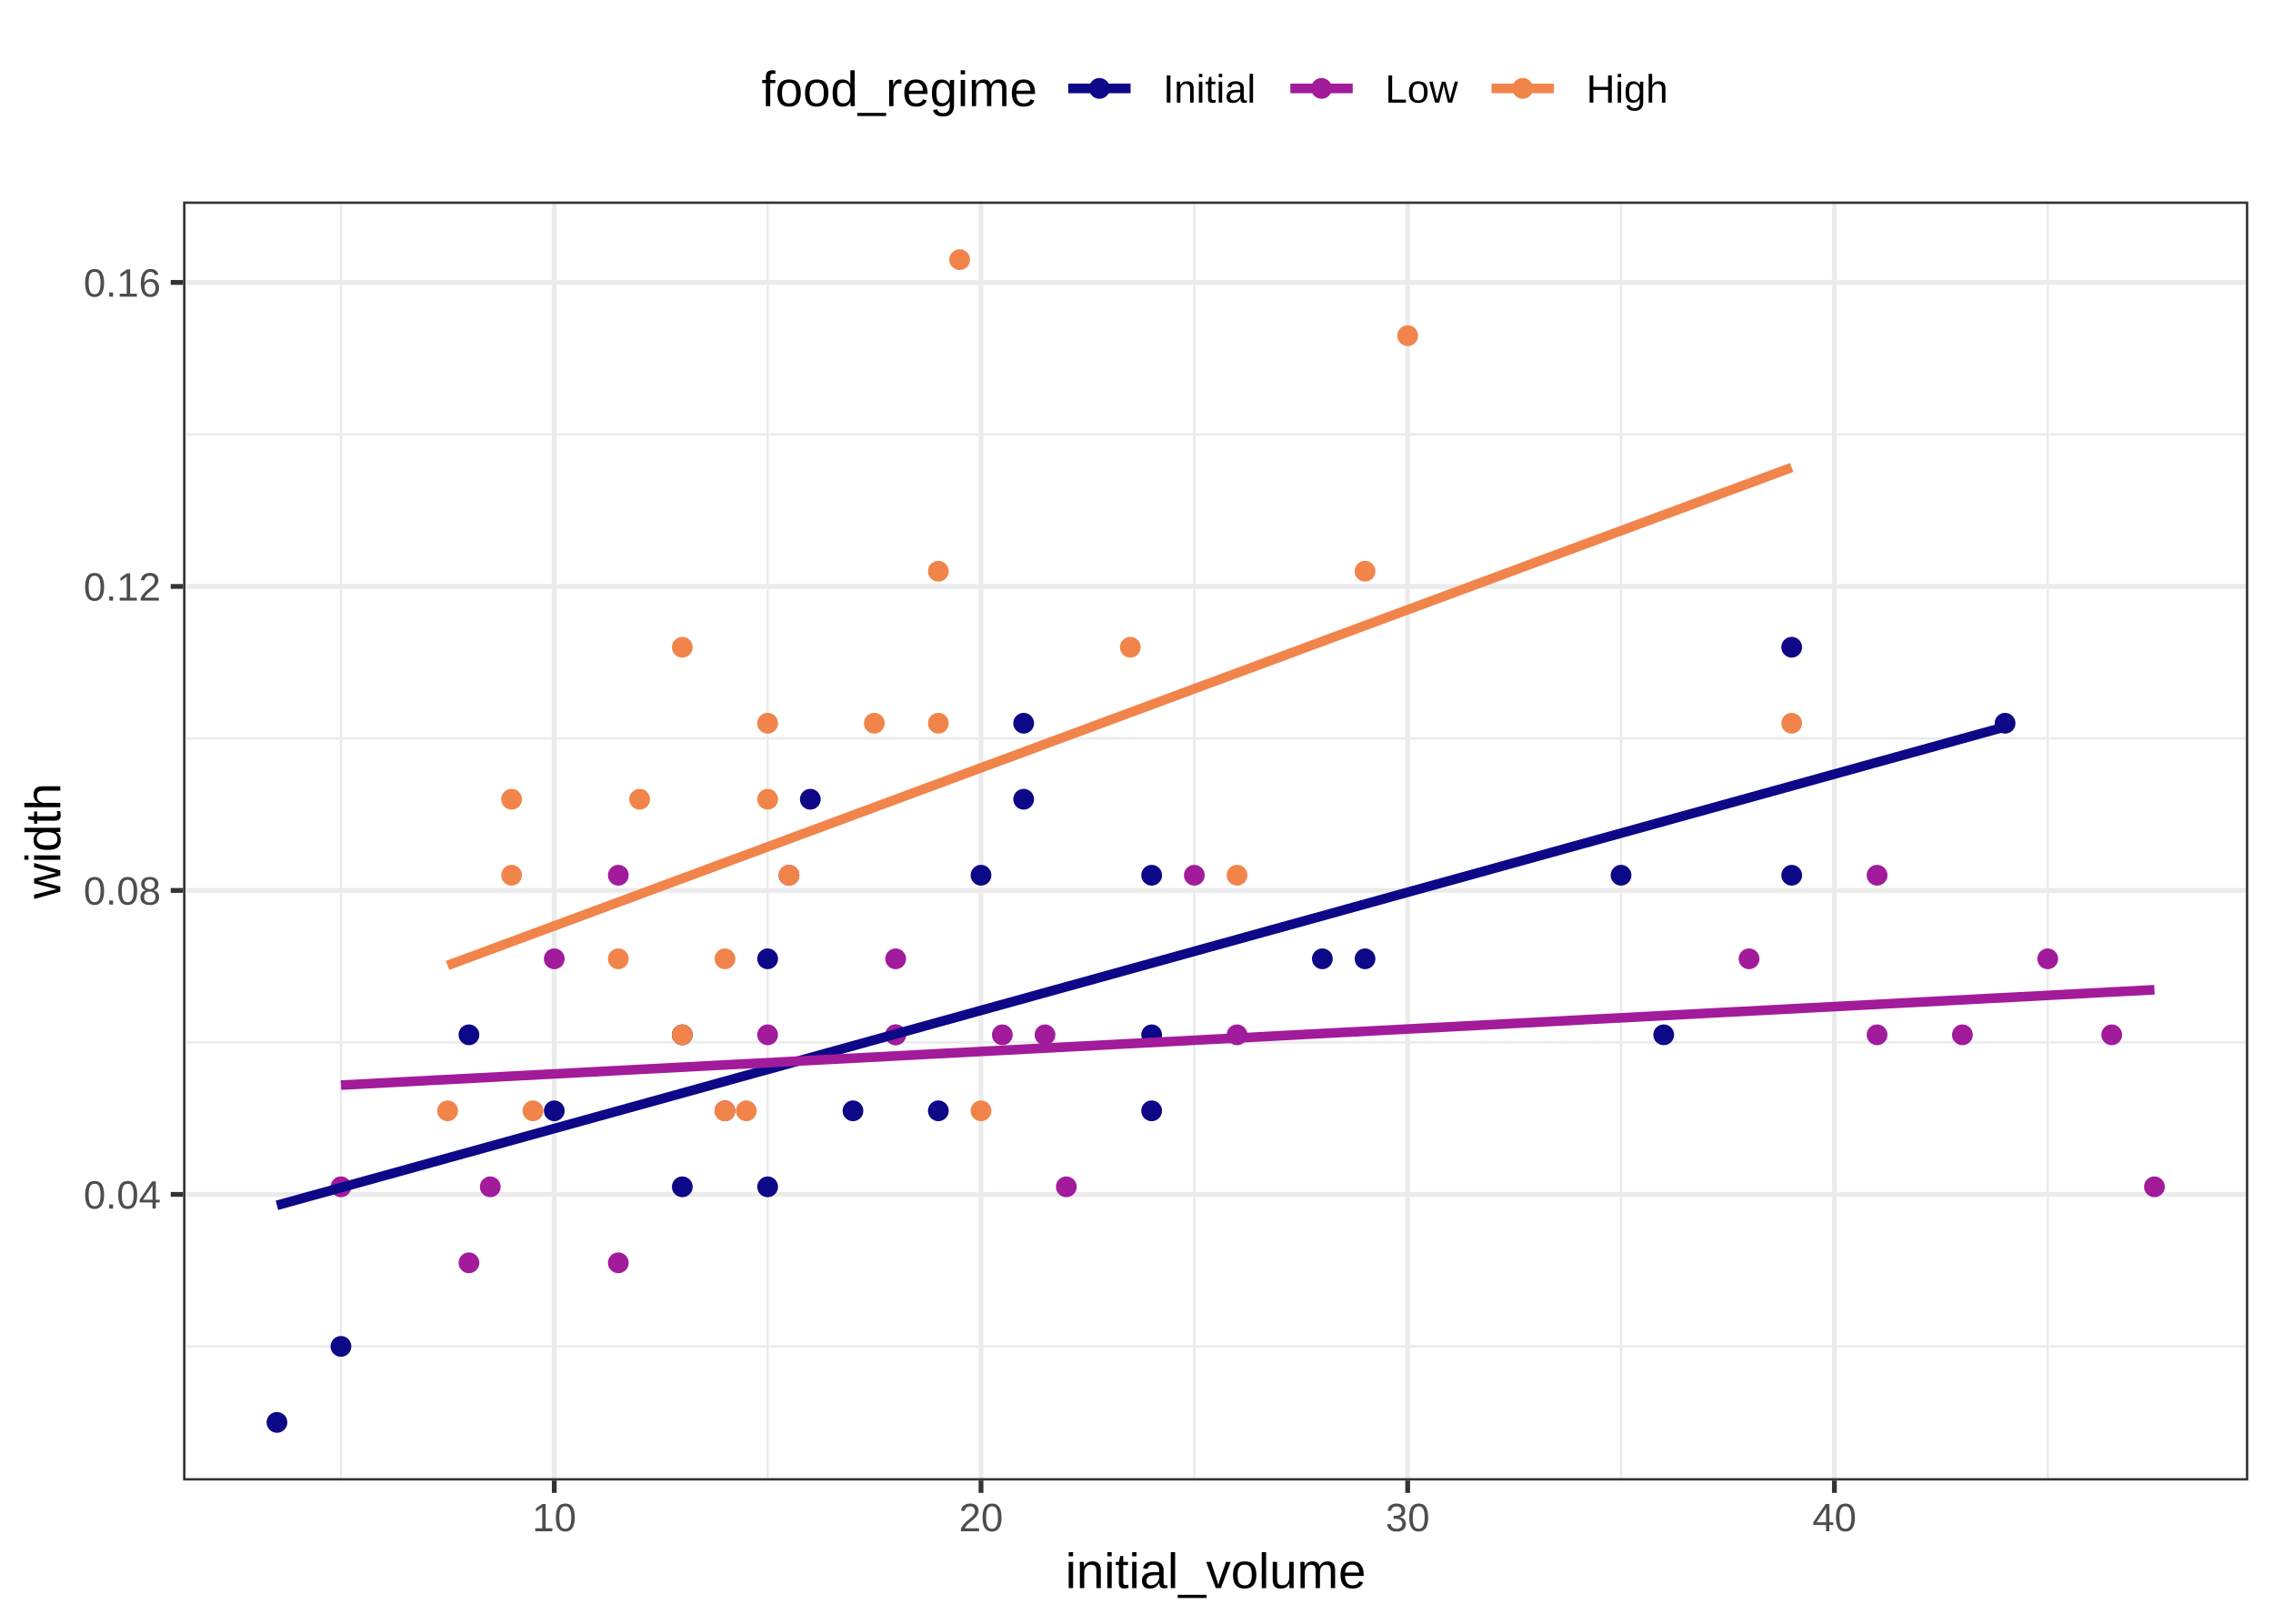
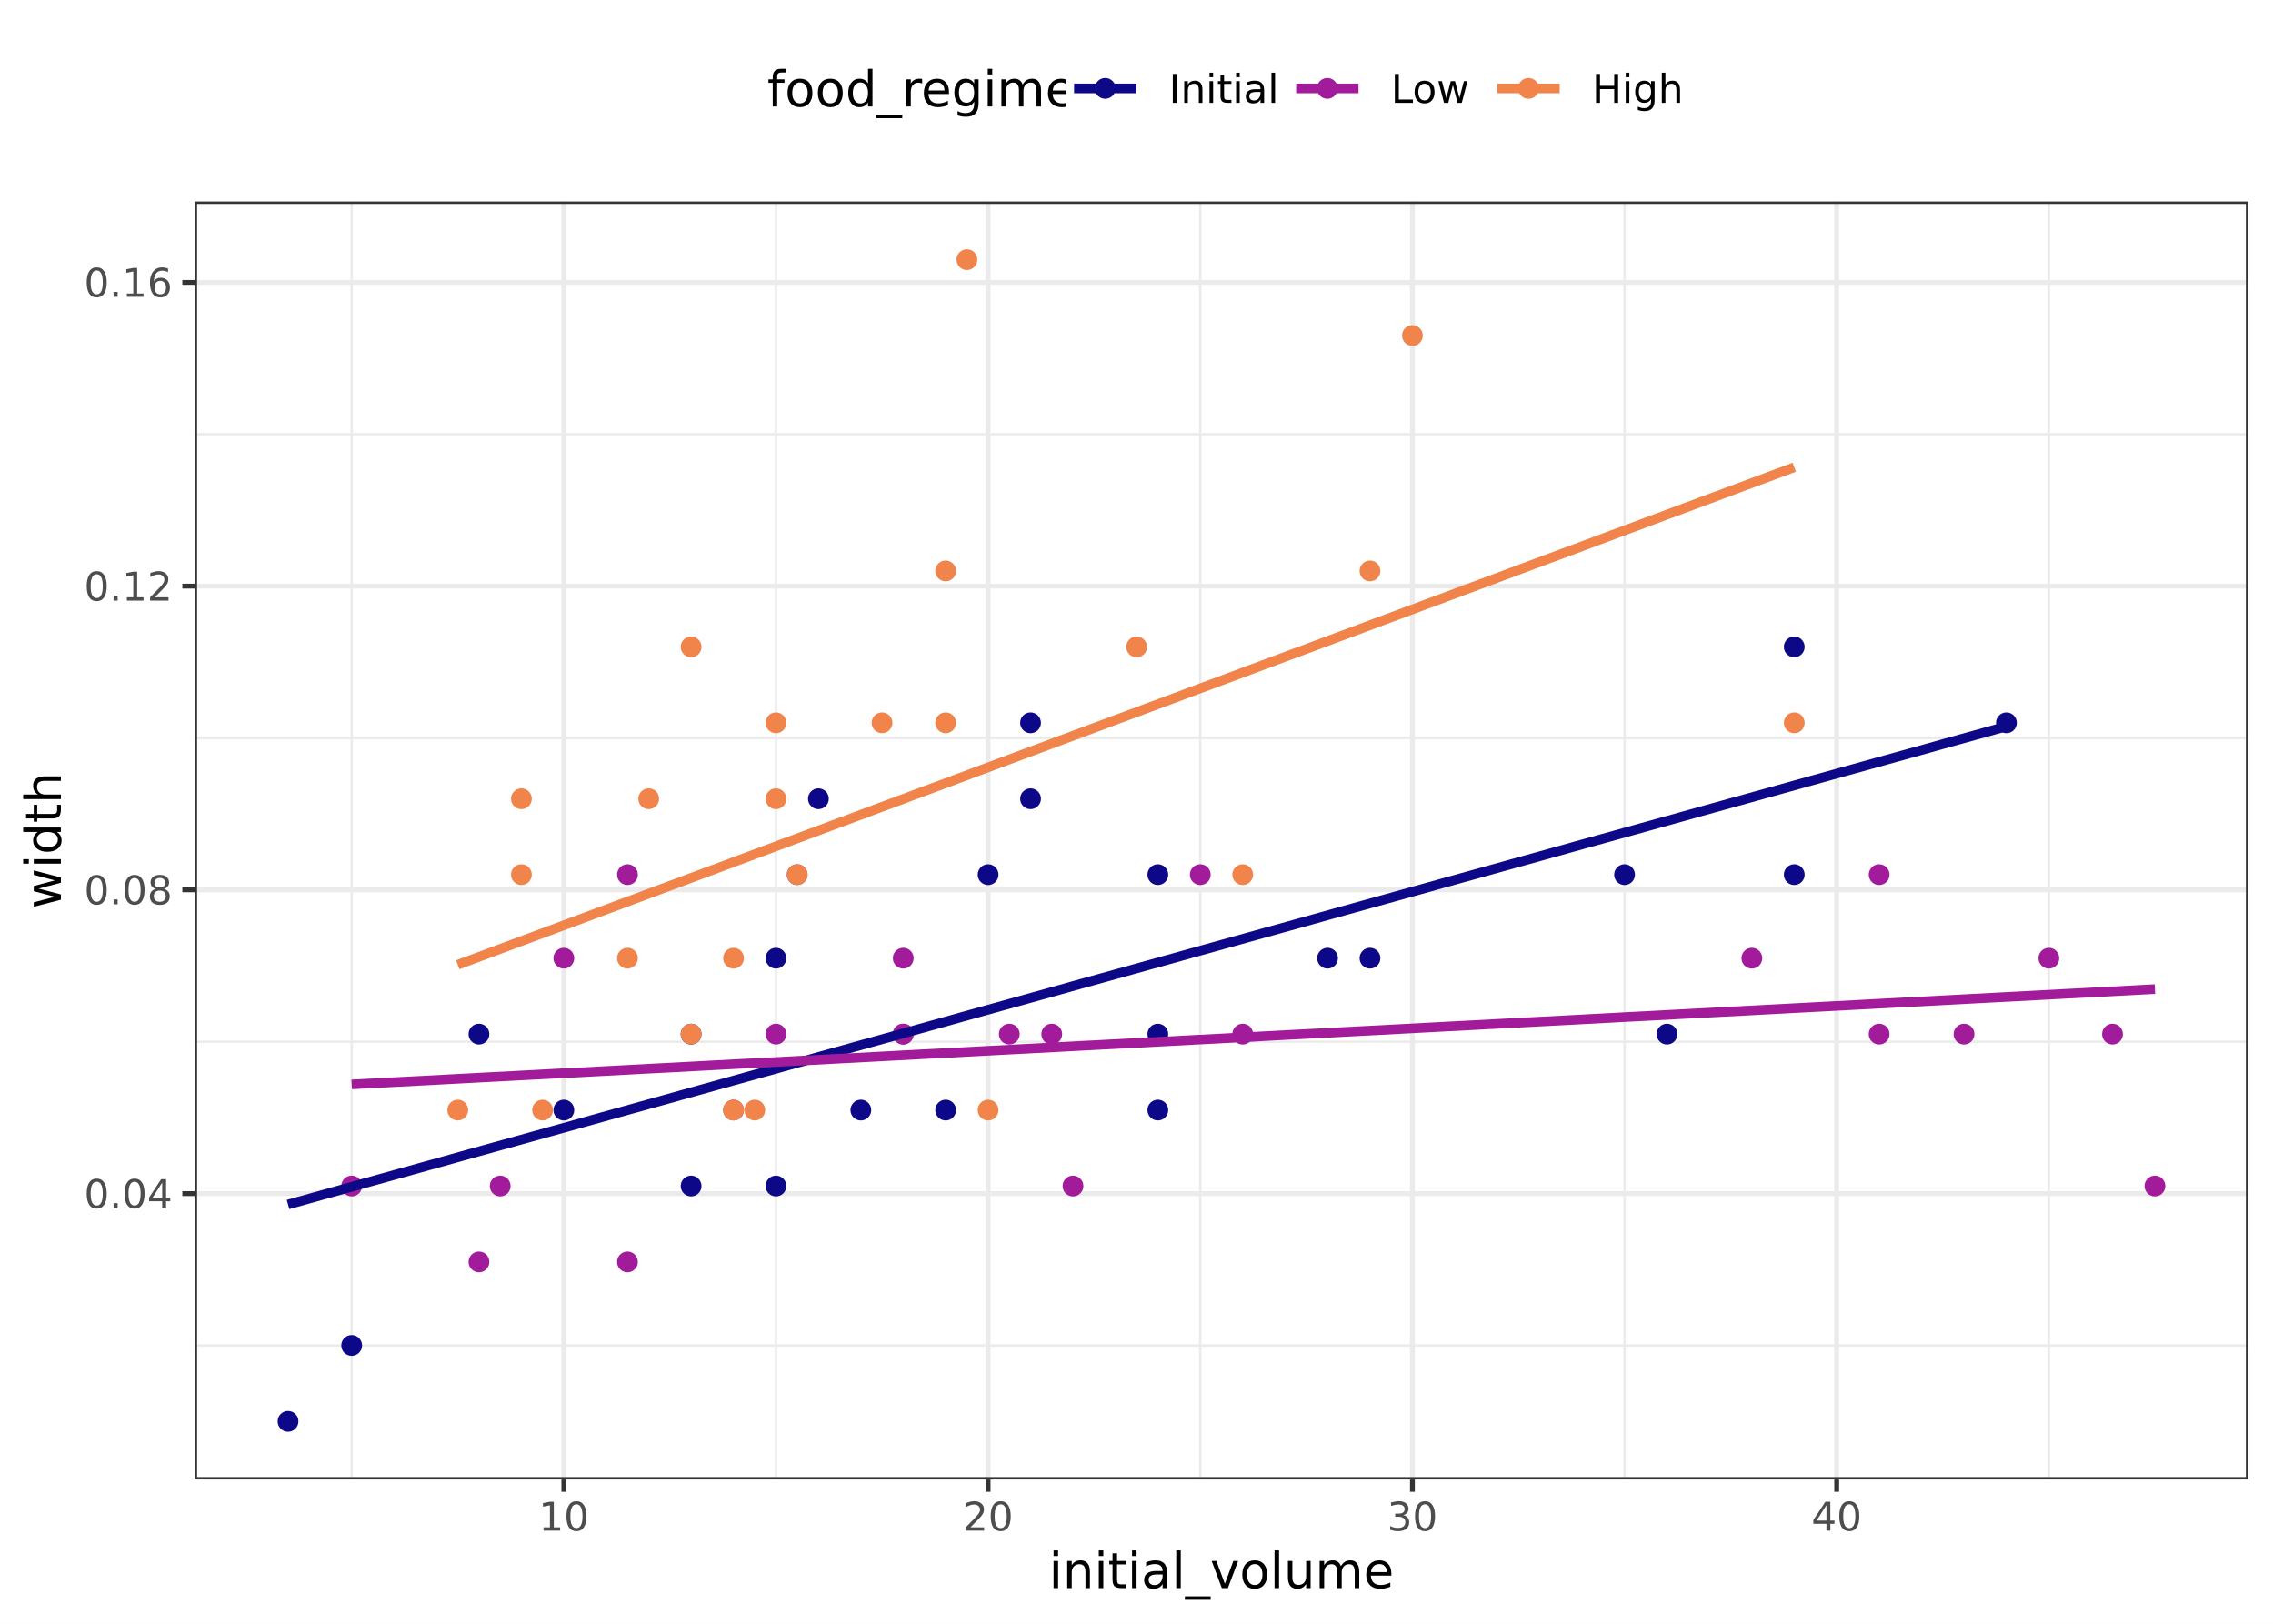
<svg xmlns="http://www.w3.org/2000/svg" class="svglite" width="504.00pt" height="360.00pt" viewBox="0 0 504.00 360.00">
  <defs>
    <style type="text/css">
    .svglite line, .svglite polyline, .svglite polygon, .svglite path, .svglite rect, .svglite circle {
      fill: none;
      stroke: #000000;
      stroke-linecap: round;
      stroke-linejoin: round;
      stroke-miterlimit: 10.00;
    }
  </style>
  </defs>
  <rect width="100%" height="100%" style="stroke: none; fill: none;" />
  <defs>
    <clipPath id="cpMC4wMHw1MDQuMDB8MC4wMHwzNjAuMDA=">
      <rect x="0.00" y="0.00" width="504.00" height="360.00" />
    </clipPath>
  </defs>
  <g clip-path="url(#cpMC4wMHw1MDQuMDB8MC4wMHwzNjAuMDA=)">
    <rect x="0.00" y="0.00" width="504.00" height="360.00" style="stroke-width: 1.07; stroke: #FFFFFF; fill: #FFFFFF;" />
  </g>
  <defs>
-     <clipPath id="cpNDAuNTl8NDk4LjUyfDQ0LjY4fDMyOC4yNQ==">
-       <rect x="40.59" y="44.68" width="457.93" height="283.57" />
+     <clipPath id="cpNDMuMTd8NDk4LjUyfDQ0LjY4fDMyOC4wMQ==">
+       <rect x="43.17" y="44.68" width="455.35" height="283.34" />
    </clipPath>
  </defs>
-   <g clip-path="url(#cpNDAuNTl8NDk4LjUyfDQ0LjY4fDMyOC4yNQ==)">
-     <rect x="40.59" y="44.68" width="457.93" height="283.57" style="stroke-width: 1.07; stroke: none; fill: #FFFFFF;" />
-     <polyline points="40.59,298.51 498.52,298.51 " style="stroke-width: 0.53; stroke: #EBEBEB; stroke-linecap: butt;" />
-     <polyline points="40.59,231.11 498.52,231.11 " style="stroke-width: 0.53; stroke: #EBEBEB; stroke-linecap: butt;" />
-     <polyline points="40.59,163.72 498.52,163.72 " style="stroke-width: 0.53; stroke: #EBEBEB; stroke-linecap: butt;" />
-     <polyline points="40.59,96.32 498.52,96.32 " style="stroke-width: 0.53; stroke: #EBEBEB; stroke-linecap: butt;" />
-     <polyline points="75.60,328.25 75.60,44.68 " style="stroke-width: 0.53; stroke: #EBEBEB; stroke-linecap: butt;" />
-     <polyline points="170.21,328.25 170.21,44.68 " style="stroke-width: 0.53; stroke: #EBEBEB; stroke-linecap: butt;" />
-     <polyline points="264.82,328.25 264.82,44.68 " style="stroke-width: 0.53; stroke: #EBEBEB; stroke-linecap: butt;" />
-     <polyline points="359.44,328.25 359.44,44.68 " style="stroke-width: 0.53; stroke: #EBEBEB; stroke-linecap: butt;" />
-     <polyline points="454.05,328.25 454.05,44.68 " style="stroke-width: 0.53; stroke: #EBEBEB; stroke-linecap: butt;" />
-     <polyline points="40.59,264.81 498.52,264.81 " style="stroke-width: 1.07; stroke: #EBEBEB; stroke-linecap: butt;" />
-     <polyline points="40.59,197.42 498.52,197.42 " style="stroke-width: 1.07; stroke: #EBEBEB; stroke-linecap: butt;" />
-     <polyline points="40.59,130.02 498.52,130.02 " style="stroke-width: 1.07; stroke: #EBEBEB; stroke-linecap: butt;" />
-     <polyline points="40.59,62.62 498.52,62.62 " style="stroke-width: 1.07; stroke: #EBEBEB; stroke-linecap: butt;" />
-     <polyline points="122.90,328.25 122.90,44.68 " style="stroke-width: 1.07; stroke: #EBEBEB; stroke-linecap: butt;" />
-     <polyline points="217.52,328.25 217.52,44.68 " style="stroke-width: 1.07; stroke: #EBEBEB; stroke-linecap: butt;" />
-     <polyline points="312.13,328.25 312.13,44.68 " style="stroke-width: 1.07; stroke: #EBEBEB; stroke-linecap: butt;" />
-     <polyline points="406.75,328.25 406.75,44.68 " style="stroke-width: 1.07; stroke: #EBEBEB; stroke-linecap: butt;" />
-     <circle cx="61.41" cy="315.36" r="1.95" style="stroke-width: 0.71; stroke: #0D0887; fill: #0D0887;" />
-     <circle cx="75.60" cy="298.51" r="1.95" style="stroke-width: 0.71; stroke: #0D0887; fill: #0D0887;" />
-     <circle cx="103.98" cy="229.43" r="1.95" style="stroke-width: 0.71; stroke: #0D0887; fill: #0D0887;" />
-     <circle cx="122.90" cy="246.28" r="1.95" style="stroke-width: 0.71; stroke: #0D0887; fill: #0D0887;" />
-     <circle cx="151.29" cy="263.13" r="1.95" style="stroke-width: 0.71; stroke: #0D0887; fill: #0D0887;" />
-     <circle cx="151.29" cy="229.43" r="1.95" style="stroke-width: 0.71; stroke: #0D0887; fill: #0D0887;" />
-     <circle cx="170.21" cy="263.13" r="1.95" style="stroke-width: 0.71; stroke: #0D0887; fill: #0D0887;" />
-     <circle cx="170.21" cy="212.58" r="1.95" style="stroke-width: 0.71; stroke: #0D0887; fill: #0D0887;" />
-     <circle cx="179.67" cy="177.20" r="1.95" style="stroke-width: 0.71; stroke: #0D0887; fill: #0D0887;" />
-     <circle cx="189.13" cy="246.28" r="1.95" style="stroke-width: 0.71; stroke: #0D0887; fill: #0D0887;" />
-     <circle cx="208.06" cy="246.28" r="1.95" style="stroke-width: 0.71; stroke: #0D0887; fill: #0D0887;" />
-     <circle cx="217.52" cy="194.05" r="1.95" style="stroke-width: 0.71; stroke: #0D0887; fill: #0D0887;" />
-     <circle cx="226.98" cy="160.35" r="1.95" style="stroke-width: 0.71; stroke: #0D0887; fill: #0D0887;" />
-     <circle cx="226.98" cy="177.20" r="1.95" style="stroke-width: 0.71; stroke: #0D0887; fill: #0D0887;" />
-     <circle cx="255.36" cy="246.28" r="1.95" style="stroke-width: 0.71; stroke: #0D0887; fill: #0D0887;" />
-     <circle cx="255.36" cy="229.43" r="1.95" style="stroke-width: 0.71; stroke: #0D0887; fill: #0D0887;" />
-     <circle cx="255.36" cy="194.05" r="1.95" style="stroke-width: 0.71; stroke: #0D0887; fill: #0D0887;" />
-     <circle cx="293.21" cy="212.58" r="1.95" style="stroke-width: 0.71; stroke: #0D0887; fill: #0D0887;" />
-     <circle cx="302.67" cy="212.58" r="1.95" style="stroke-width: 0.71; stroke: #0D0887; fill: #0D0887;" />
-     <circle cx="359.44" cy="194.05" r="1.95" style="stroke-width: 0.71; stroke: #0D0887; fill: #0D0887;" />
-     <circle cx="368.90" cy="229.43" r="1.95" style="stroke-width: 0.71; stroke: #0D0887; fill: #0D0887;" />
-     <circle cx="397.28" cy="194.05" r="1.95" style="stroke-width: 0.71; stroke: #0D0887; fill: #0D0887;" />
-     <circle cx="397.28" cy="143.50" r="1.95" style="stroke-width: 0.71; stroke: #0D0887; fill: #0D0887;" />
-     <circle cx="444.59" cy="160.35" r="1.95" style="stroke-width: 0.71; stroke: #0D0887; fill: #0D0887;" />
-     <circle cx="75.60" cy="263.13" r="1.95" style="stroke-width: 0.71; stroke: #A11B9B; fill: #A11B9B;" />
-     <circle cx="103.98" cy="279.98" r="1.95" style="stroke-width: 0.71; stroke: #A11B9B; fill: #A11B9B;" />
-     <circle cx="108.71" cy="263.13" r="1.95" style="stroke-width: 0.71; stroke: #A11B9B; fill: #A11B9B;" />
-     <circle cx="137.10" cy="194.05" r="1.95" style="stroke-width: 0.71; stroke: #A11B9B; fill: #A11B9B;" />
-     <circle cx="122.90" cy="212.58" r="1.95" style="stroke-width: 0.71; stroke: #A11B9B; fill: #A11B9B;" />
-     <circle cx="160.75" cy="246.28" r="1.95" style="stroke-width: 0.71; stroke: #A11B9B; fill: #A11B9B;" />
-     <circle cx="170.21" cy="229.43" r="1.95" style="stroke-width: 0.71; stroke: #A11B9B; fill: #A11B9B;" />
-     <circle cx="174.94" cy="194.05" r="1.95" style="stroke-width: 0.71; stroke: #A11B9B; fill: #A11B9B;" />
-     <circle cx="198.60" cy="229.43" r="1.95" style="stroke-width: 0.71; stroke: #A11B9B; fill: #A11B9B;" />
-     <circle cx="198.60" cy="229.43" r="1.95" style="stroke-width: 0.71; stroke: #A11B9B; fill: #A11B9B;" />
-     <circle cx="198.60" cy="212.58" r="1.95" style="stroke-width: 0.71; stroke: #A11B9B; fill: #A11B9B;" />
-     <circle cx="236.44" cy="263.13" r="1.95" style="stroke-width: 0.71; stroke: #A11B9B; fill: #A11B9B;" />
-     <circle cx="231.71" cy="229.43" r="1.95" style="stroke-width: 0.71; stroke: #A11B9B; fill: #A11B9B;" />
-     <circle cx="222.25" cy="229.43" r="1.95" style="stroke-width: 0.71; stroke: #A11B9B; fill: #A11B9B;" />
-     <circle cx="264.82" cy="194.05" r="1.95" style="stroke-width: 0.71; stroke: #A11B9B; fill: #A11B9B;" />
-     <circle cx="274.29" cy="229.43" r="1.95" style="stroke-width: 0.71; stroke: #A11B9B; fill: #A11B9B;" />
-     <circle cx="387.82" cy="212.58" r="1.95" style="stroke-width: 0.71; stroke: #A11B9B; fill: #A11B9B;" />
-     <circle cx="416.21" cy="194.05" r="1.95" style="stroke-width: 0.71; stroke: #A11B9B; fill: #A11B9B;" />
-     <circle cx="416.21" cy="229.43" r="1.95" style="stroke-width: 0.71; stroke: #A11B9B; fill: #A11B9B;" />
-     <circle cx="435.13" cy="229.43" r="1.95" style="stroke-width: 0.71; stroke: #A11B9B; fill: #A11B9B;" />
-     <circle cx="454.05" cy="212.58" r="1.95" style="stroke-width: 0.71; stroke: #A11B9B; fill: #A11B9B;" />
-     <circle cx="99.25" cy="246.28" r="1.95" style="stroke-width: 0.71; stroke: #F1844B; fill: #F1844B;" />
-     <circle cx="118.17" cy="246.28" r="1.95" style="stroke-width: 0.71; stroke: #F1844B; fill: #F1844B;" />
-     <circle cx="113.44" cy="194.05" r="1.95" style="stroke-width: 0.71; stroke: #F1844B; fill: #F1844B;" />
-     <circle cx="113.44" cy="177.20" r="1.95" style="stroke-width: 0.71; stroke: #F1844B; fill: #F1844B;" />
-     <circle cx="141.83" cy="177.20" r="1.95" style="stroke-width: 0.71; stroke: #F1844B; fill: #F1844B;" />
-     <circle cx="151.29" cy="229.43" r="1.95" style="stroke-width: 0.71; stroke: #F1844B; fill: #F1844B;" />
-     <circle cx="165.48" cy="246.28" r="1.95" style="stroke-width: 0.71; stroke: #F1844B; fill: #F1844B;" />
-     <circle cx="170.21" cy="160.35" r="1.95" style="stroke-width: 0.71; stroke: #F1844B; fill: #F1844B;" />
-     <circle cx="151.29" cy="143.50" r="1.95" style="stroke-width: 0.71; stroke: #F1844B; fill: #F1844B;" />
-     <circle cx="137.10" cy="212.58" r="1.95" style="stroke-width: 0.71; stroke: #F1844B; fill: #F1844B;" />
-     <circle cx="160.75" cy="212.58" r="1.95" style="stroke-width: 0.71; stroke: #F1844B; fill: #F1844B;" />
-     <circle cx="160.75" cy="246.28" r="1.95" style="stroke-width: 0.71; stroke: #F1844B; fill: #F1844B;" />
-     <circle cx="174.94" cy="194.05" r="1.95" style="stroke-width: 0.71; stroke: #F1844B; fill: #F1844B;" />
-     <circle cx="170.21" cy="177.20" r="1.95" style="stroke-width: 0.71; stroke: #F1844B; fill: #F1844B;" />
-     <circle cx="193.86" cy="160.35" r="1.95" style="stroke-width: 0.71; stroke: #F1844B; fill: #F1844B;" />
-     <circle cx="208.06" cy="126.65" r="1.95" style="stroke-width: 0.71; stroke: #F1844B; fill: #F1844B;" />
-     <circle cx="208.06" cy="160.35" r="1.95" style="stroke-width: 0.71; stroke: #F1844B; fill: #F1844B;" />
-     <circle cx="212.79" cy="57.57" r="1.95" style="stroke-width: 0.71; stroke: #F1844B; fill: #F1844B;" />
-     <circle cx="217.52" cy="246.28" r="1.95" style="stroke-width: 0.71; stroke: #F1844B; fill: #F1844B;" />
-     <circle cx="250.63" cy="143.50" r="1.95" style="stroke-width: 0.71; stroke: #F1844B; fill: #F1844B;" />
-     <circle cx="312.13" cy="74.42" r="1.95" style="stroke-width: 0.71; stroke: #F1844B; fill: #F1844B;" />
-     <circle cx="274.29" cy="194.05" r="1.95" style="stroke-width: 0.71; stroke: #F1844B; fill: #F1844B;" />
-     <circle cx="302.67" cy="126.65" r="1.95" style="stroke-width: 0.71; stroke: #F1844B; fill: #F1844B;" />
-     <circle cx="397.28" cy="160.35" r="1.95" style="stroke-width: 0.71; stroke: #F1844B; fill: #F1844B;" />
-     <circle cx="477.71" cy="263.13" r="1.95" style="stroke-width: 0.71; stroke: #A11B9B; fill: #A11B9B;" />
-     <circle cx="468.24" cy="229.43" r="1.95" style="stroke-width: 0.71; stroke: #A11B9B; fill: #A11B9B;" />
-     <circle cx="137.10" cy="279.98" r="1.95" style="stroke-width: 0.71; stroke: #A11B9B; fill: #A11B9B;" />
-     <polyline points="61.41,267.23 66.26,265.89 71.11,264.55 75.96,263.21 80.81,261.86 85.66,260.52 90.51,259.18 95.36,257.83 100.21,256.49 105.06,255.15 109.91,253.81 114.76,252.46 119.61,251.12 124.46,249.78 129.31,248.43 134.16,247.09 139.01,245.75 143.86,244.41 148.71,243.06 153.56,241.72 158.41,240.38 163.27,239.03 168.12,237.69 172.97,236.35 177.82,235.01 182.67,233.66 187.52,232.32 192.37,230.98 197.22,229.63 202.07,228.29 206.92,226.95 211.77,225.61 216.62,224.26 221.47,222.92 226.32,221.58 231.17,220.23 236.02,218.89 240.87,217.55 245.72,216.21 250.57,214.86 255.42,213.52 260.27,212.18 265.12,210.83 269.97,209.49 274.83,208.15 279.68,206.80 284.53,205.46 289.38,204.12 294.23,202.78 299.08,201.43 303.93,200.09 308.78,198.75 313.63,197.40 318.48,196.06 323.33,194.72 328.18,193.38 333.03,192.03 337.88,190.69 342.73,189.35 347.58,188.00 352.43,186.66 357.28,185.32 362.13,183.98 366.98,182.63 371.83,181.29 376.68,179.95 381.54,178.60 386.39,177.26 391.24,175.92 396.09,174.58 400.94,173.23 405.79,171.89 410.64,170.55 415.49,169.20 420.34,167.86 425.19,166.52 430.04,165.18 434.89,163.83 439.74,162.49 444.59,161.15 " style="stroke-width: 2.13; stroke: #0D0887; stroke-linecap: butt;" />
-     <polyline points="75.60,240.58 80.69,240.32 85.78,240.05 90.87,239.78 95.96,239.51 101.05,239.25 106.14,238.98 111.23,238.71 116.32,238.44 121.41,238.17 126.50,237.91 131.59,237.64 136.68,237.37 141.77,237.10 146.86,236.84 151.95,236.57 157.04,236.30 162.13,236.03 167.22,235.77 172.31,235.50 177.40,235.23 182.49,234.96 187.58,234.70 192.67,234.43 197.76,234.16 202.85,233.89 207.94,233.62 213.03,233.36 218.12,233.09 223.21,232.82 228.30,232.55 233.39,232.29 238.48,232.02 243.57,231.75 248.66,231.48 253.75,231.22 258.84,230.95 263.93,230.68 269.02,230.41 274.11,230.15 279.20,229.88 284.29,229.61 289.38,229.34 294.47,229.07 299.56,228.81 304.65,228.54 309.74,228.27 314.83,228.00 319.92,227.74 325.01,227.47 330.10,227.20 335.19,226.93 340.28,226.67 345.37,226.40 350.46,226.13 355.55,225.86 360.64,225.60 365.73,225.33 370.82,225.06 375.91,224.79 381.00,224.52 386.09,224.26 391.18,223.99 396.27,223.72 401.36,223.45 406.45,223.19 411.54,222.92 416.63,222.65 421.72,222.38 426.81,222.12 431.90,221.85 436.99,221.58 442.08,221.31 447.17,221.05 452.26,220.78 457.35,220.51 462.44,220.24 467.53,219.97 472.62,219.71 477.71,219.44 " style="stroke-width: 2.13; stroke: #A11B9B; stroke-linecap: butt;" />
-     <polyline points="99.25,214.04 103.02,212.64 106.80,211.25 110.57,209.85 114.34,208.45 118.11,207.05 121.89,205.66 125.66,204.26 129.43,202.86 133.20,201.46 136.98,200.07 140.75,198.67 144.52,197.27 148.29,195.87 152.07,194.48 155.84,193.08 159.61,191.68 163.38,190.28 167.16,188.89 170.93,187.49 174.70,186.09 178.48,184.69 182.25,183.30 186.02,181.90 189.79,180.50 193.57,179.11 197.34,177.71 201.11,176.31 204.88,174.91 208.66,173.52 212.43,172.12 216.20,170.72 219.97,169.32 223.75,167.93 227.52,166.53 231.29,165.13 235.06,163.73 238.84,162.34 242.61,160.94 246.38,159.54 250.15,158.14 253.93,156.75 257.70,155.35 261.47,153.95 265.24,152.55 269.02,151.16 272.79,149.76 276.56,148.36 280.33,146.96 284.11,145.57 287.88,144.17 291.65,142.77 295.42,141.37 299.20,139.98 302.97,138.58 306.74,137.18 310.51,135.78 314.29,134.39 318.06,132.99 321.83,131.59 325.61,130.19 329.38,128.80 333.15,127.40 336.92,126.00 340.70,124.60 344.47,123.21 348.24,121.81 352.01,120.41 355.79,119.01 359.56,117.62 363.33,116.22 367.10,114.82 370.88,113.43 374.65,112.03 378.42,110.63 382.19,109.23 385.97,107.84 389.74,106.44 393.51,105.04 397.28,103.64 " style="stroke-width: 2.13; stroke: #F1844B; stroke-linecap: butt;" />
-     <rect x="40.59" y="44.68" width="457.93" height="283.57" style="stroke-width: 1.07; stroke: #333333;" />
+   <g clip-path="url(#cpNDMuMTd8NDk4LjUyfDQ0LjY4fDMyOC4wMQ==)">
+     <rect x="43.17" y="44.68" width="455.35" height="283.34" style="stroke-width: 1.07; stroke: none; fill: #FFFFFF;" />
+     <polyline points="43.17,298.30 498.52,298.30 " style="stroke-width: 0.53; stroke: #EBEBEB; stroke-linecap: butt;" />
+     <polyline points="43.17,230.96 498.52,230.96 " style="stroke-width: 0.53; stroke: #EBEBEB; stroke-linecap: butt;" />
+     <polyline points="43.17,163.62 498.52,163.62 " style="stroke-width: 0.53; stroke: #EBEBEB; stroke-linecap: butt;" />
+     <polyline points="43.17,96.28 498.52,96.28 " style="stroke-width: 0.53; stroke: #EBEBEB; stroke-linecap: butt;" />
+     <polyline points="77.98,328.01 77.98,44.68 " style="stroke-width: 0.53; stroke: #EBEBEB; stroke-linecap: butt;" />
+     <polyline points="172.06,328.01 172.06,44.68 " style="stroke-width: 0.53; stroke: #EBEBEB; stroke-linecap: butt;" />
+     <polyline points="266.14,328.01 266.14,44.68 " style="stroke-width: 0.53; stroke: #EBEBEB; stroke-linecap: butt;" />
+     <polyline points="360.22,328.01 360.22,44.68 " style="stroke-width: 0.53; stroke: #EBEBEB; stroke-linecap: butt;" />
+     <polyline points="454.30,328.01 454.30,44.68 " style="stroke-width: 0.53; stroke: #EBEBEB; stroke-linecap: butt;" />
+     <polyline points="43.17,264.63 498.52,264.63 " style="stroke-width: 1.07; stroke: #EBEBEB; stroke-linecap: butt;" />
+     <polyline points="43.17,197.29 498.52,197.29 " style="stroke-width: 1.07; stroke: #EBEBEB; stroke-linecap: butt;" />
+     <polyline points="43.17,129.95 498.52,129.95 " style="stroke-width: 1.07; stroke: #EBEBEB; stroke-linecap: butt;" />
+     <polyline points="43.17,62.61 498.52,62.61 " style="stroke-width: 1.07; stroke: #EBEBEB; stroke-linecap: butt;" />
+     <polyline points="125.02,328.01 125.02,44.68 " style="stroke-width: 1.07; stroke: #EBEBEB; stroke-linecap: butt;" />
+     <polyline points="219.10,328.01 219.10,44.68 " style="stroke-width: 1.07; stroke: #EBEBEB; stroke-linecap: butt;" />
+     <polyline points="313.18,328.01 313.18,44.68 " style="stroke-width: 1.07; stroke: #EBEBEB; stroke-linecap: butt;" />
+     <polyline points="407.26,328.01 407.26,44.68 " style="stroke-width: 1.07; stroke: #EBEBEB; stroke-linecap: butt;" />
+     <circle cx="63.87" cy="315.13" r="1.95" style="stroke-width: 0.71; stroke: #0D0887; fill: #0D0887;" />
+     <circle cx="77.98" cy="298.30" r="1.95" style="stroke-width: 0.71; stroke: #0D0887; fill: #0D0887;" />
+     <circle cx="106.20" cy="229.27" r="1.95" style="stroke-width: 0.71; stroke: #0D0887; fill: #0D0887;" />
+     <circle cx="125.02" cy="246.11" r="1.95" style="stroke-width: 0.71; stroke: #0D0887; fill: #0D0887;" />
+     <circle cx="153.24" cy="262.95" r="1.95" style="stroke-width: 0.71; stroke: #0D0887; fill: #0D0887;" />
+     <circle cx="153.24" cy="229.27" r="1.95" style="stroke-width: 0.71; stroke: #0D0887; fill: #0D0887;" />
+     <circle cx="172.06" cy="262.95" r="1.95" style="stroke-width: 0.71; stroke: #0D0887; fill: #0D0887;" />
+     <circle cx="172.06" cy="212.44" r="1.95" style="stroke-width: 0.71; stroke: #0D0887; fill: #0D0887;" />
+     <circle cx="181.47" cy="177.09" r="1.95" style="stroke-width: 0.71; stroke: #0D0887; fill: #0D0887;" />
+     <circle cx="190.88" cy="246.11" r="1.95" style="stroke-width: 0.71; stroke: #0D0887; fill: #0D0887;" />
+     <circle cx="209.69" cy="246.11" r="1.95" style="stroke-width: 0.71; stroke: #0D0887; fill: #0D0887;" />
+     <circle cx="219.10" cy="193.92" r="1.95" style="stroke-width: 0.71; stroke: #0D0887; fill: #0D0887;" />
+     <circle cx="228.51" cy="160.25" r="1.95" style="stroke-width: 0.71; stroke: #0D0887; fill: #0D0887;" />
+     <circle cx="228.51" cy="177.09" r="1.95" style="stroke-width: 0.71; stroke: #0D0887; fill: #0D0887;" />
+     <circle cx="256.73" cy="246.11" r="1.95" style="stroke-width: 0.71; stroke: #0D0887; fill: #0D0887;" />
+     <circle cx="256.73" cy="229.27" r="1.95" style="stroke-width: 0.71; stroke: #0D0887; fill: #0D0887;" />
+     <circle cx="256.73" cy="193.92" r="1.95" style="stroke-width: 0.71; stroke: #0D0887; fill: #0D0887;" />
+     <circle cx="294.36" cy="212.44" r="1.95" style="stroke-width: 0.71; stroke: #0D0887; fill: #0D0887;" />
+     <circle cx="303.77" cy="212.44" r="1.95" style="stroke-width: 0.71; stroke: #0D0887; fill: #0D0887;" />
+     <circle cx="360.22" cy="193.92" r="1.95" style="stroke-width: 0.71; stroke: #0D0887; fill: #0D0887;" />
+     <circle cx="369.63" cy="229.27" r="1.95" style="stroke-width: 0.71; stroke: #0D0887; fill: #0D0887;" />
+     <circle cx="397.85" cy="193.92" r="1.95" style="stroke-width: 0.71; stroke: #0D0887; fill: #0D0887;" />
+     <circle cx="397.85" cy="143.42" r="1.95" style="stroke-width: 0.71; stroke: #0D0887; fill: #0D0887;" />
+     <circle cx="444.89" cy="160.25" r="1.95" style="stroke-width: 0.71; stroke: #0D0887; fill: #0D0887;" />
+     <circle cx="77.98" cy="262.95" r="1.95" style="stroke-width: 0.71; stroke: #A11B9B; fill: #A11B9B;" />
+     <circle cx="106.20" cy="279.78" r="1.95" style="stroke-width: 0.71; stroke: #A11B9B; fill: #A11B9B;" />
+     <circle cx="110.91" cy="262.95" r="1.95" style="stroke-width: 0.71; stroke: #A11B9B; fill: #A11B9B;" />
+     <circle cx="139.13" cy="193.92" r="1.95" style="stroke-width: 0.71; stroke: #A11B9B; fill: #A11B9B;" />
+     <circle cx="125.02" cy="212.44" r="1.95" style="stroke-width: 0.71; stroke: #A11B9B; fill: #A11B9B;" />
+     <circle cx="162.65" cy="246.11" r="1.95" style="stroke-width: 0.71; stroke: #A11B9B; fill: #A11B9B;" />
+     <circle cx="172.06" cy="229.27" r="1.95" style="stroke-width: 0.71; stroke: #A11B9B; fill: #A11B9B;" />
+     <circle cx="176.76" cy="193.92" r="1.95" style="stroke-width: 0.71; stroke: #A11B9B; fill: #A11B9B;" />
+     <circle cx="200.28" cy="229.27" r="1.95" style="stroke-width: 0.71; stroke: #A11B9B; fill: #A11B9B;" />
+     <circle cx="200.28" cy="229.27" r="1.95" style="stroke-width: 0.71; stroke: #A11B9B; fill: #A11B9B;" />
+     <circle cx="200.28" cy="212.44" r="1.95" style="stroke-width: 0.71; stroke: #A11B9B; fill: #A11B9B;" />
+     <circle cx="237.92" cy="262.95" r="1.95" style="stroke-width: 0.71; stroke: #A11B9B; fill: #A11B9B;" />
+     <circle cx="233.21" cy="229.27" r="1.95" style="stroke-width: 0.71; stroke: #A11B9B; fill: #A11B9B;" />
+     <circle cx="223.80" cy="229.27" r="1.95" style="stroke-width: 0.71; stroke: #A11B9B; fill: #A11B9B;" />
+     <circle cx="266.14" cy="193.92" r="1.95" style="stroke-width: 0.71; stroke: #A11B9B; fill: #A11B9B;" />
+     <circle cx="275.55" cy="229.27" r="1.95" style="stroke-width: 0.71; stroke: #A11B9B; fill: #A11B9B;" />
+     <circle cx="388.45" cy="212.44" r="1.95" style="stroke-width: 0.71; stroke: #A11B9B; fill: #A11B9B;" />
+     <circle cx="416.67" cy="193.92" r="1.95" style="stroke-width: 0.71; stroke: #A11B9B; fill: #A11B9B;" />
+     <circle cx="416.67" cy="229.27" r="1.95" style="stroke-width: 0.71; stroke: #A11B9B; fill: #A11B9B;" />
+     <circle cx="435.49" cy="229.27" r="1.95" style="stroke-width: 0.71; stroke: #A11B9B; fill: #A11B9B;" />
+     <circle cx="454.30" cy="212.44" r="1.95" style="stroke-width: 0.71; stroke: #A11B9B; fill: #A11B9B;" />
+     <circle cx="101.50" cy="246.11" r="1.95" style="stroke-width: 0.71; stroke: #F1844B; fill: #F1844B;" />
+     <circle cx="120.31" cy="246.11" r="1.95" style="stroke-width: 0.71; stroke: #F1844B; fill: #F1844B;" />
+     <circle cx="115.61" cy="193.92" r="1.95" style="stroke-width: 0.71; stroke: #F1844B; fill: #F1844B;" />
+     <circle cx="115.61" cy="177.09" r="1.95" style="stroke-width: 0.71; stroke: #F1844B; fill: #F1844B;" />
+     <circle cx="143.84" cy="177.09" r="1.95" style="stroke-width: 0.71; stroke: #F1844B; fill: #F1844B;" />
+     <circle cx="153.24" cy="229.27" r="1.95" style="stroke-width: 0.71; stroke: #F1844B; fill: #F1844B;" />
+     <circle cx="167.36" cy="246.11" r="1.95" style="stroke-width: 0.71; stroke: #F1844B; fill: #F1844B;" />
+     <circle cx="172.06" cy="160.25" r="1.95" style="stroke-width: 0.71; stroke: #F1844B; fill: #F1844B;" />
+     <circle cx="153.24" cy="143.42" r="1.95" style="stroke-width: 0.71; stroke: #F1844B; fill: #F1844B;" />
+     <circle cx="139.13" cy="212.44" r="1.95" style="stroke-width: 0.71; stroke: #F1844B; fill: #F1844B;" />
+     <circle cx="162.65" cy="212.44" r="1.95" style="stroke-width: 0.71; stroke: #F1844B; fill: #F1844B;" />
+     <circle cx="162.65" cy="246.11" r="1.95" style="stroke-width: 0.71; stroke: #F1844B; fill: #F1844B;" />
+     <circle cx="176.76" cy="193.92" r="1.95" style="stroke-width: 0.71; stroke: #F1844B; fill: #F1844B;" />
+     <circle cx="172.06" cy="177.09" r="1.95" style="stroke-width: 0.71; stroke: #F1844B; fill: #F1844B;" />
+     <circle cx="195.58" cy="160.25" r="1.95" style="stroke-width: 0.71; stroke: #F1844B; fill: #F1844B;" />
+     <circle cx="209.69" cy="126.58" r="1.95" style="stroke-width: 0.71; stroke: #F1844B; fill: #F1844B;" />
+     <circle cx="209.69" cy="160.25" r="1.95" style="stroke-width: 0.71; stroke: #F1844B; fill: #F1844B;" />
+     <circle cx="214.40" cy="57.56" r="1.95" style="stroke-width: 0.71; stroke: #F1844B; fill: #F1844B;" />
+     <circle cx="219.10" cy="246.11" r="1.95" style="stroke-width: 0.71; stroke: #F1844B; fill: #F1844B;" />
+     <circle cx="252.03" cy="143.42" r="1.95" style="stroke-width: 0.71; stroke: #F1844B; fill: #F1844B;" />
+     <circle cx="313.18" cy="74.39" r="1.95" style="stroke-width: 0.71; stroke: #F1844B; fill: #F1844B;" />
+     <circle cx="275.55" cy="193.92" r="1.95" style="stroke-width: 0.71; stroke: #F1844B; fill: #F1844B;" />
+     <circle cx="303.77" cy="126.58" r="1.95" style="stroke-width: 0.71; stroke: #F1844B; fill: #F1844B;" />
+     <circle cx="397.85" cy="160.25" r="1.95" style="stroke-width: 0.71; stroke: #F1844B; fill: #F1844B;" />
+     <circle cx="477.82" cy="262.95" r="1.95" style="stroke-width: 0.71; stroke: #A11B9B; fill: #A11B9B;" />
+     <circle cx="468.41" cy="229.27" r="1.95" style="stroke-width: 0.71; stroke: #A11B9B; fill: #A11B9B;" />
+     <circle cx="139.13" cy="279.78" r="1.95" style="stroke-width: 0.71; stroke: #A11B9B; fill: #A11B9B;" />
+     <polyline points="63.87,267.05 68.69,265.71 73.51,264.36 78.34,263.02 83.16,261.68 87.98,260.34 92.80,259.00 97.63,257.66 102.45,256.31 107.27,254.97 112.10,253.63 116.92,252.29 121.74,250.95 126.57,249.61 131.39,248.26 136.21,246.92 141.04,245.58 145.86,244.24 150.68,242.90 155.51,241.55 160.33,240.21 165.15,238.87 169.98,237.53 174.80,236.19 179.62,234.85 184.44,233.50 189.27,232.16 194.09,230.82 198.91,229.48 203.74,228.14 208.56,226.80 213.38,225.45 218.21,224.11 223.03,222.77 227.85,221.43 232.68,220.09 237.50,218.74 242.32,217.40 247.15,216.06 251.97,214.72 256.79,213.38 261.61,212.04 266.44,210.69 271.26,209.35 276.08,208.01 280.91,206.67 285.73,205.33 290.55,203.99 295.38,202.64 300.20,201.30 305.02,199.96 309.85,198.62 314.67,197.28 319.49,195.93 324.32,194.59 329.14,193.25 333.96,191.91 338.79,190.57 343.61,189.23 348.43,187.88 353.25,186.54 358.08,185.20 362.90,183.86 367.72,182.52 372.55,181.18 377.37,179.83 382.19,178.49 387.02,177.15 391.84,175.81 396.66,174.47 401.49,173.12 406.31,171.78 411.13,170.44 415.96,169.10 420.78,167.76 425.60,166.42 430.42,165.07 435.25,163.73 440.07,162.39 444.89,161.05 " style="stroke-width: 2.13; stroke: #0D0887; stroke-linecap: butt;" />
+     <polyline points="77.98,240.42 83.04,240.15 88.10,239.88 93.16,239.62 98.22,239.35 103.28,239.08 108.35,238.81 113.41,238.55 118.47,238.28 123.53,238.01 128.59,237.75 133.65,237.48 138.71,237.21 143.78,236.94 148.84,236.68 153.90,236.41 158.96,236.14 164.02,235.87 169.08,235.61 174.14,235.34 179.20,235.07 184.27,234.80 189.33,234.54 194.39,234.27 199.45,234.00 204.51,233.73 209.57,233.47 214.63,233.20 219.70,232.93 224.76,232.66 229.82,232.40 234.88,232.13 239.94,231.86 245.00,231.59 250.06,231.33 255.12,231.06 260.19,230.79 265.25,230.52 270.31,230.26 275.37,229.99 280.43,229.72 285.49,229.45 290.55,229.19 295.62,228.92 300.68,228.65 305.74,228.39 310.80,228.12 315.86,227.85 320.92,227.58 325.98,227.32 331.04,227.05 336.11,226.78 341.17,226.51 346.23,226.25 351.29,225.98 356.35,225.71 361.41,225.44 366.47,225.18 371.53,224.91 376.60,224.64 381.66,224.37 386.72,224.11 391.78,223.84 396.84,223.57 401.90,223.30 406.96,223.04 412.03,222.77 417.09,222.50 422.15,222.23 427.21,221.97 432.27,221.70 437.33,221.43 442.39,221.16 447.45,220.90 452.52,220.63 457.58,220.36 462.64,220.10 467.70,219.83 472.76,219.56 477.82,219.29 " style="stroke-width: 2.13; stroke: #A11B9B; stroke-linecap: butt;" />
+     <polyline points="101.50,213.90 105.25,212.50 109.00,211.11 112.75,209.71 116.50,208.31 120.26,206.92 124.01,205.52 127.76,204.13 131.51,202.73 135.26,201.33 139.01,199.94 142.76,198.54 146.51,197.14 150.27,195.75 154.02,194.35 157.77,192.96 161.52,191.56 165.27,190.16 169.02,188.77 172.77,187.37 176.53,185.97 180.28,184.58 184.03,183.18 187.78,181.79 191.53,180.39 195.28,178.99 199.03,177.60 202.78,176.20 206.54,174.80 210.29,173.41 214.04,172.01 217.79,170.61 221.54,169.22 225.29,167.82 229.04,166.43 232.80,165.03 236.55,163.63 240.30,162.24 244.05,160.84 247.80,159.44 251.55,158.05 255.30,156.65 259.05,155.26 262.81,153.86 266.56,152.46 270.31,151.07 274.06,149.67 277.81,148.27 281.56,146.88 285.31,145.48 289.07,144.09 292.82,142.69 296.57,141.29 300.32,139.90 304.07,138.50 307.82,137.10 311.57,135.71 315.32,134.31 319.08,132.92 322.83,131.52 326.58,130.12 330.33,128.73 334.08,127.33 337.83,125.93 341.58,124.54 345.34,123.14 349.09,121.75 352.84,120.35 356.59,118.95 360.34,117.56 364.09,116.16 367.84,114.76 371.59,113.37 375.35,111.97 379.10,110.57 382.85,109.18 386.60,107.78 390.35,106.39 394.10,104.99 397.85,103.59 " style="stroke-width: 2.13; stroke: #F1844B; stroke-linecap: butt;" />
+     <rect x="43.17" y="44.68" width="455.35" height="283.34" style="stroke-width: 1.07; stroke: #333333;" />
  </g>
  <g clip-path="url(#cpMC4wMHw1MDQuMDB8MC4wMHwzNjAuMDA=)">
-     <text x="35.66" y="267.97" text-anchor="end" style="font-size: 8.80px; fill: #4D4D4D; font-family: Arial;" textLength="17.13px" lengthAdjust="spacingAndGlyphs">0.04</text>
-     <text x="35.66" y="200.57" text-anchor="end" style="font-size: 8.80px; fill: #4D4D4D; font-family: Arial;" textLength="17.13px" lengthAdjust="spacingAndGlyphs">0.08</text>
-     <text x="35.66" y="133.17" text-anchor="end" style="font-size: 8.80px; fill: #4D4D4D; font-family: Arial;" textLength="17.13px" lengthAdjust="spacingAndGlyphs">0.12</text>
-     <text x="35.66" y="65.78" text-anchor="end" style="font-size: 8.80px; fill: #4D4D4D; font-family: Arial;" textLength="17.13px" lengthAdjust="spacingAndGlyphs">0.16</text>
-     <polyline points="37.85,264.81 40.59,264.81 " style="stroke-width: 1.07; stroke: #333333; stroke-linecap: butt;" />
-     <polyline points="37.85,197.42 40.59,197.42 " style="stroke-width: 1.07; stroke: #333333; stroke-linecap: butt;" />
-     <polyline points="37.85,130.02 40.59,130.02 " style="stroke-width: 1.07; stroke: #333333; stroke-linecap: butt;" />
-     <polyline points="37.85,62.62 40.59,62.62 " style="stroke-width: 1.07; stroke: #333333; stroke-linecap: butt;" />
-     <polyline points="122.90,330.99 122.90,328.25 " style="stroke-width: 1.07; stroke: #333333; stroke-linecap: butt;" />
-     <polyline points="217.52,330.99 217.52,328.25 " style="stroke-width: 1.07; stroke: #333333; stroke-linecap: butt;" />
-     <polyline points="312.13,330.99 312.13,328.25 " style="stroke-width: 1.07; stroke: #333333; stroke-linecap: butt;" />
-     <polyline points="406.75,330.99 406.75,328.25 " style="stroke-width: 1.07; stroke: #333333; stroke-linecap: butt;" />
-     <text x="122.90" y="339.49" text-anchor="middle" style="font-size: 8.80px; fill: #4D4D4D; font-family: Arial;" textLength="9.79px" lengthAdjust="spacingAndGlyphs">10</text>
-     <text x="217.52" y="339.49" text-anchor="middle" style="font-size: 8.80px; fill: #4D4D4D; font-family: Arial;" textLength="9.79px" lengthAdjust="spacingAndGlyphs">20</text>
-     <text x="312.13" y="339.49" text-anchor="middle" style="font-size: 8.80px; fill: #4D4D4D; font-family: Arial;" textLength="9.79px" lengthAdjust="spacingAndGlyphs">30</text>
-     <text x="406.75" y="339.49" text-anchor="middle" style="font-size: 8.80px; fill: #4D4D4D; font-family: Arial;" textLength="9.79px" lengthAdjust="spacingAndGlyphs">40</text>
-     <text x="269.56" y="352.10" text-anchor="middle" style="font-size: 11.00px; font-family: Arial;" textLength="66.64px" lengthAdjust="spacingAndGlyphs">initial_volume</text>
-     <text transform="translate(13.37,186.46) rotate(-90)" text-anchor="middle" style="font-size: 11.00px; font-family: Arial;" textLength="25.68px" lengthAdjust="spacingAndGlyphs">width</text>
-     <rect x="163.37" y="5.48" width="212.36" height="28.24" style="stroke-width: 1.07; stroke: none; fill: #FFFFFF;" />
-     <text x="168.85" y="23.54" style="font-size: 11.00px; font-family: Arial;" textLength="61.16px" lengthAdjust="spacingAndGlyphs">food_regime</text>
-     <rect x="235.14" y="10.96" width="17.28" height="17.28" style="stroke-width: 1.07; stroke: none; fill: #FFFFFF;" />
-     <circle cx="243.78" cy="19.60" r="1.95" style="stroke-width: 0.71; stroke: #0D0887; fill: #0D0887;" />
-     <line x1="236.87" y1="19.60" x2="250.69" y2="19.60" style="stroke-width: 2.13; stroke: #0D0887; stroke-linecap: butt;" />
-     <rect x="284.39" y="10.96" width="17.28" height="17.28" style="stroke-width: 1.07; stroke: none; fill: #FFFFFF;" />
-     <circle cx="293.03" cy="19.60" r="1.95" style="stroke-width: 0.71; stroke: #A11B9B; fill: #A11B9B;" />
-     <line x1="286.11" y1="19.60" x2="299.94" y2="19.60" style="stroke-width: 2.13; stroke: #A11B9B; stroke-linecap: butt;" />
-     <rect x="329.00" y="10.96" width="17.28" height="17.28" style="stroke-width: 1.07; stroke: none; fill: #FFFFFF;" />
-     <circle cx="337.64" cy="19.60" r="1.95" style="stroke-width: 0.71; stroke: #F1844B; fill: #F1844B;" />
-     <line x1="330.72" y1="19.60" x2="344.55" y2="19.60" style="stroke-width: 2.13; stroke: #F1844B; stroke-linecap: butt;" />
-     <text x="257.90" y="22.75" style="font-size: 8.80px; font-family: Arial;" textLength="20.53px" lengthAdjust="spacingAndGlyphs">Initial</text>
-     <text x="307.14" y="22.75" style="font-size: 8.80px; font-family: Arial;" textLength="16.14px" lengthAdjust="spacingAndGlyphs">Low</text>
-     <text x="351.75" y="22.75" style="font-size: 8.80px; font-family: Arial;" textLength="18.09px" lengthAdjust="spacingAndGlyphs">High</text>
+     <text x="38.24" y="267.84" text-anchor="end" style="font-size: 8.80px; fill: #4D4D4D; font-family: DejaVu Sans;" textLength="19.58px" lengthAdjust="spacingAndGlyphs">0.04</text>
+     <text x="38.24" y="200.50" text-anchor="end" style="font-size: 8.80px; fill: #4D4D4D; font-family: DejaVu Sans;" textLength="19.58px" lengthAdjust="spacingAndGlyphs">0.08</text>
+     <text x="38.24" y="133.16" text-anchor="end" style="font-size: 8.80px; fill: #4D4D4D; font-family: DejaVu Sans;" textLength="19.58px" lengthAdjust="spacingAndGlyphs">0.12</text>
+     <text x="38.24" y="65.81" text-anchor="end" style="font-size: 8.80px; fill: #4D4D4D; font-family: DejaVu Sans;" textLength="19.58px" lengthAdjust="spacingAndGlyphs">0.16</text>
+     <polyline points="40.43,264.63 43.17,264.63 " style="stroke-width: 1.07; stroke: #333333; stroke-linecap: butt;" />
+     <polyline points="40.43,197.29 43.17,197.29 " style="stroke-width: 1.07; stroke: #333333; stroke-linecap: butt;" />
+     <polyline points="40.43,129.95 43.17,129.95 " style="stroke-width: 1.07; stroke: #333333; stroke-linecap: butt;" />
+     <polyline points="40.43,62.61 43.17,62.61 " style="stroke-width: 1.07; stroke: #333333; stroke-linecap: butt;" />
+     <polyline points="125.02,330.75 125.02,328.01 " style="stroke-width: 1.07; stroke: #333333; stroke-linecap: butt;" />
+     <polyline points="219.10,330.75 219.10,328.01 " style="stroke-width: 1.07; stroke: #333333; stroke-linecap: butt;" />
+     <polyline points="313.18,330.75 313.18,328.01 " style="stroke-width: 1.07; stroke: #333333; stroke-linecap: butt;" />
+     <polyline points="407.26,330.75 407.26,328.01 " style="stroke-width: 1.07; stroke: #333333; stroke-linecap: butt;" />
+     <text x="125.02" y="339.36" text-anchor="middle" style="font-size: 8.80px; fill: #4D4D4D; font-family: DejaVu Sans;" textLength="11.19px" lengthAdjust="spacingAndGlyphs">10</text>
+     <text x="219.10" y="339.36" text-anchor="middle" style="font-size: 8.80px; fill: #4D4D4D; font-family: DejaVu Sans;" textLength="11.19px" lengthAdjust="spacingAndGlyphs">20</text>
+     <text x="313.18" y="339.36" text-anchor="middle" style="font-size: 8.80px; fill: #4D4D4D; font-family: DejaVu Sans;" textLength="11.19px" lengthAdjust="spacingAndGlyphs">30</text>
+     <text x="407.26" y="339.36" text-anchor="middle" style="font-size: 8.80px; fill: #4D4D4D; font-family: DejaVu Sans;" textLength="11.19px" lengthAdjust="spacingAndGlyphs">40</text>
+     <text x="270.84" y="352.10" text-anchor="middle" style="font-size: 11.00px; font-family: DejaVu Sans;" textLength="76.51px" lengthAdjust="spacingAndGlyphs">initial_volume</text>
+     <text transform="translate(13.50,186.35) rotate(-90)" text-anchor="middle" style="font-size: 11.00px; font-family: DejaVu Sans;" textLength="30.33px" lengthAdjust="spacingAndGlyphs">width</text>
+     <rect x="164.66" y="5.48" width="212.36" height="28.24" style="stroke-width: 1.07; stroke: none; fill: #FFFFFF;" />
+     <text x="170.14" y="23.61" style="font-size: 11.00px; font-family: DejaVu Sans;" textLength="68.39px" lengthAdjust="spacingAndGlyphs">food_regime</text>
+     <rect x="236.43" y="10.96" width="17.28" height="17.28" style="stroke-width: 1.07; stroke: none; fill: #FFFFFF;" />
+     <circle cx="245.07" cy="19.60" r="1.95" style="stroke-width: 0.71; stroke: #0D0887; fill: #0D0887;" />
+     <line x1="238.16" y1="19.60" x2="251.98" y2="19.60" style="stroke-width: 2.13; stroke: #0D0887; stroke-linecap: butt;" />
+     <rect x="285.67" y="10.96" width="17.28" height="17.28" style="stroke-width: 1.07; stroke: none; fill: #FFFFFF;" />
+     <circle cx="294.31" cy="19.60" r="1.95" style="stroke-width: 0.71; stroke: #A11B9B; fill: #A11B9B;" />
+     <line x1="287.40" y1="19.60" x2="301.23" y2="19.60" style="stroke-width: 2.13; stroke: #A11B9B; stroke-linecap: butt;" />
+     <rect x="330.28" y="10.96" width="17.28" height="17.28" style="stroke-width: 1.07; stroke: none; fill: #FFFFFF;" />
+     <circle cx="338.92" cy="19.60" r="1.95" style="stroke-width: 0.71; stroke: #F1844B; fill: #F1844B;" />
+     <line x1="332.01" y1="19.60" x2="345.84" y2="19.60" style="stroke-width: 2.13; stroke: #F1844B; stroke-linecap: butt;" />
+     <text x="259.19" y="22.81" style="font-size: 8.80px; font-family: DejaVu Sans;" textLength="24.35px" lengthAdjust="spacingAndGlyphs">Initial</text>
+     <text x="308.43" y="22.81" style="font-size: 8.80px; font-family: DejaVu Sans;" textLength="17.33px" lengthAdjust="spacingAndGlyphs">Low</text>
+     <text x="353.04" y="22.81" style="font-size: 8.80px; font-family: DejaVu Sans;" textLength="20.22px" lengthAdjust="spacingAndGlyphs">High</text>
  </g>
</svg>
